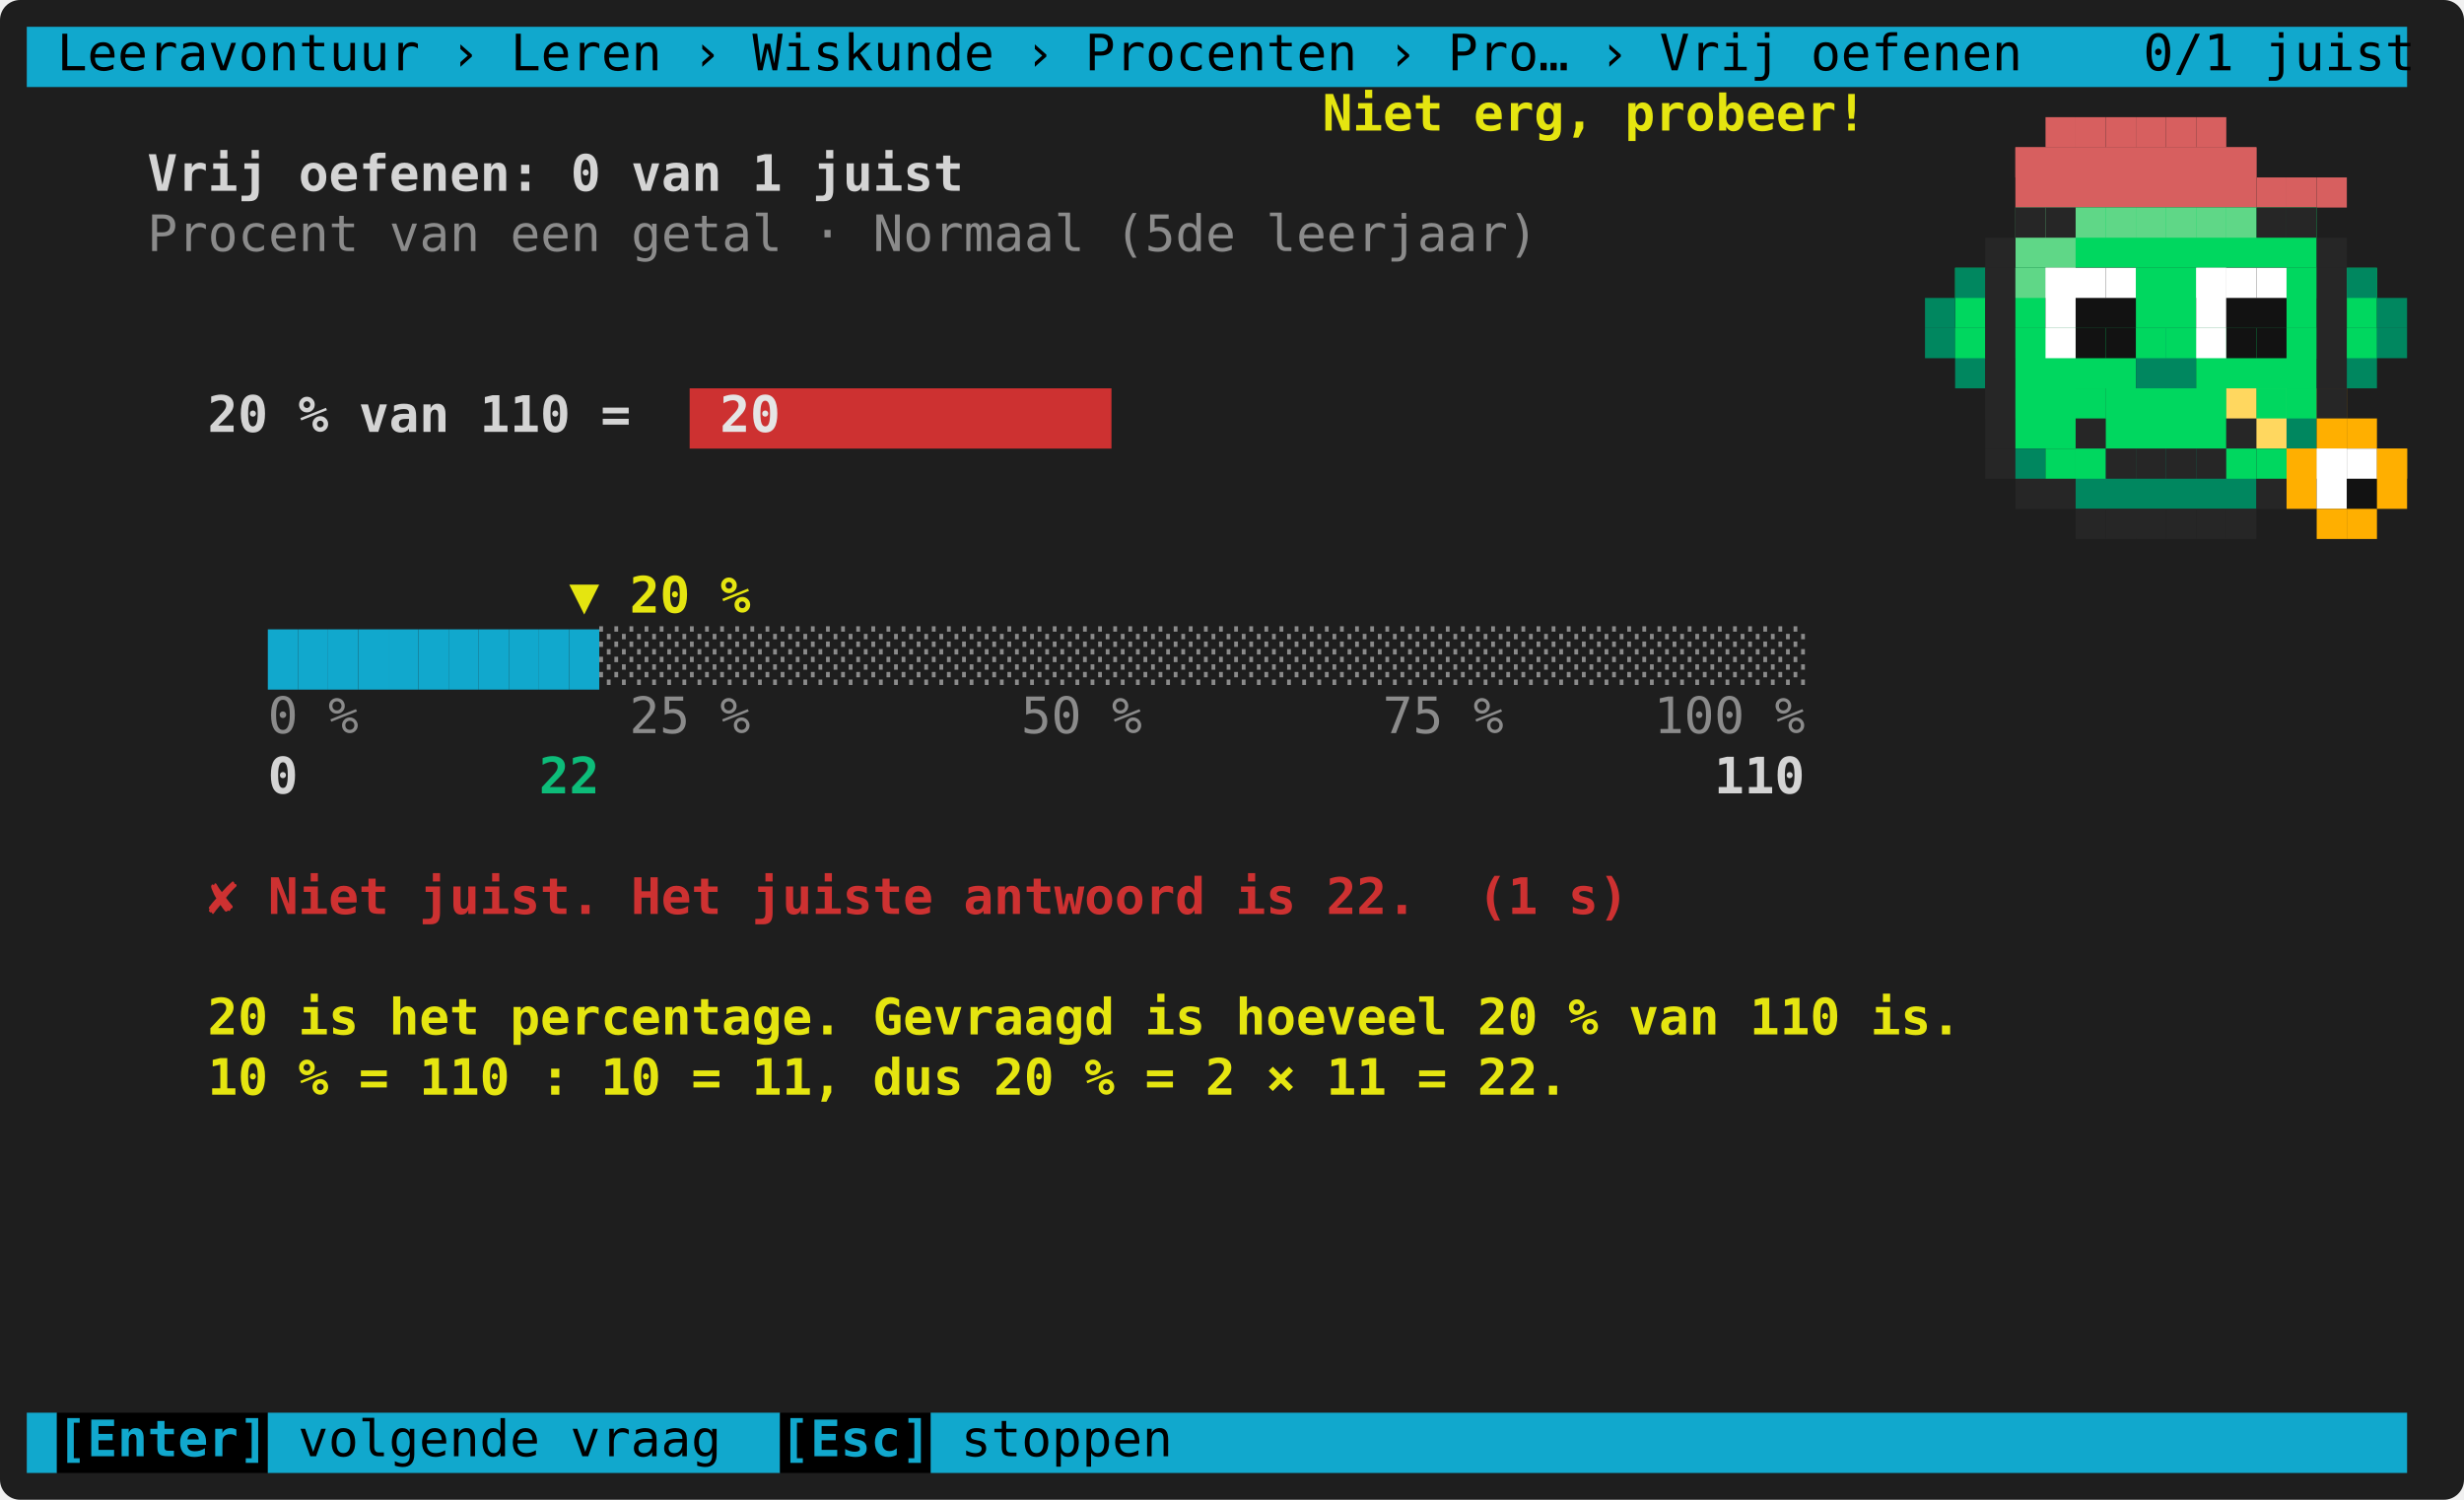
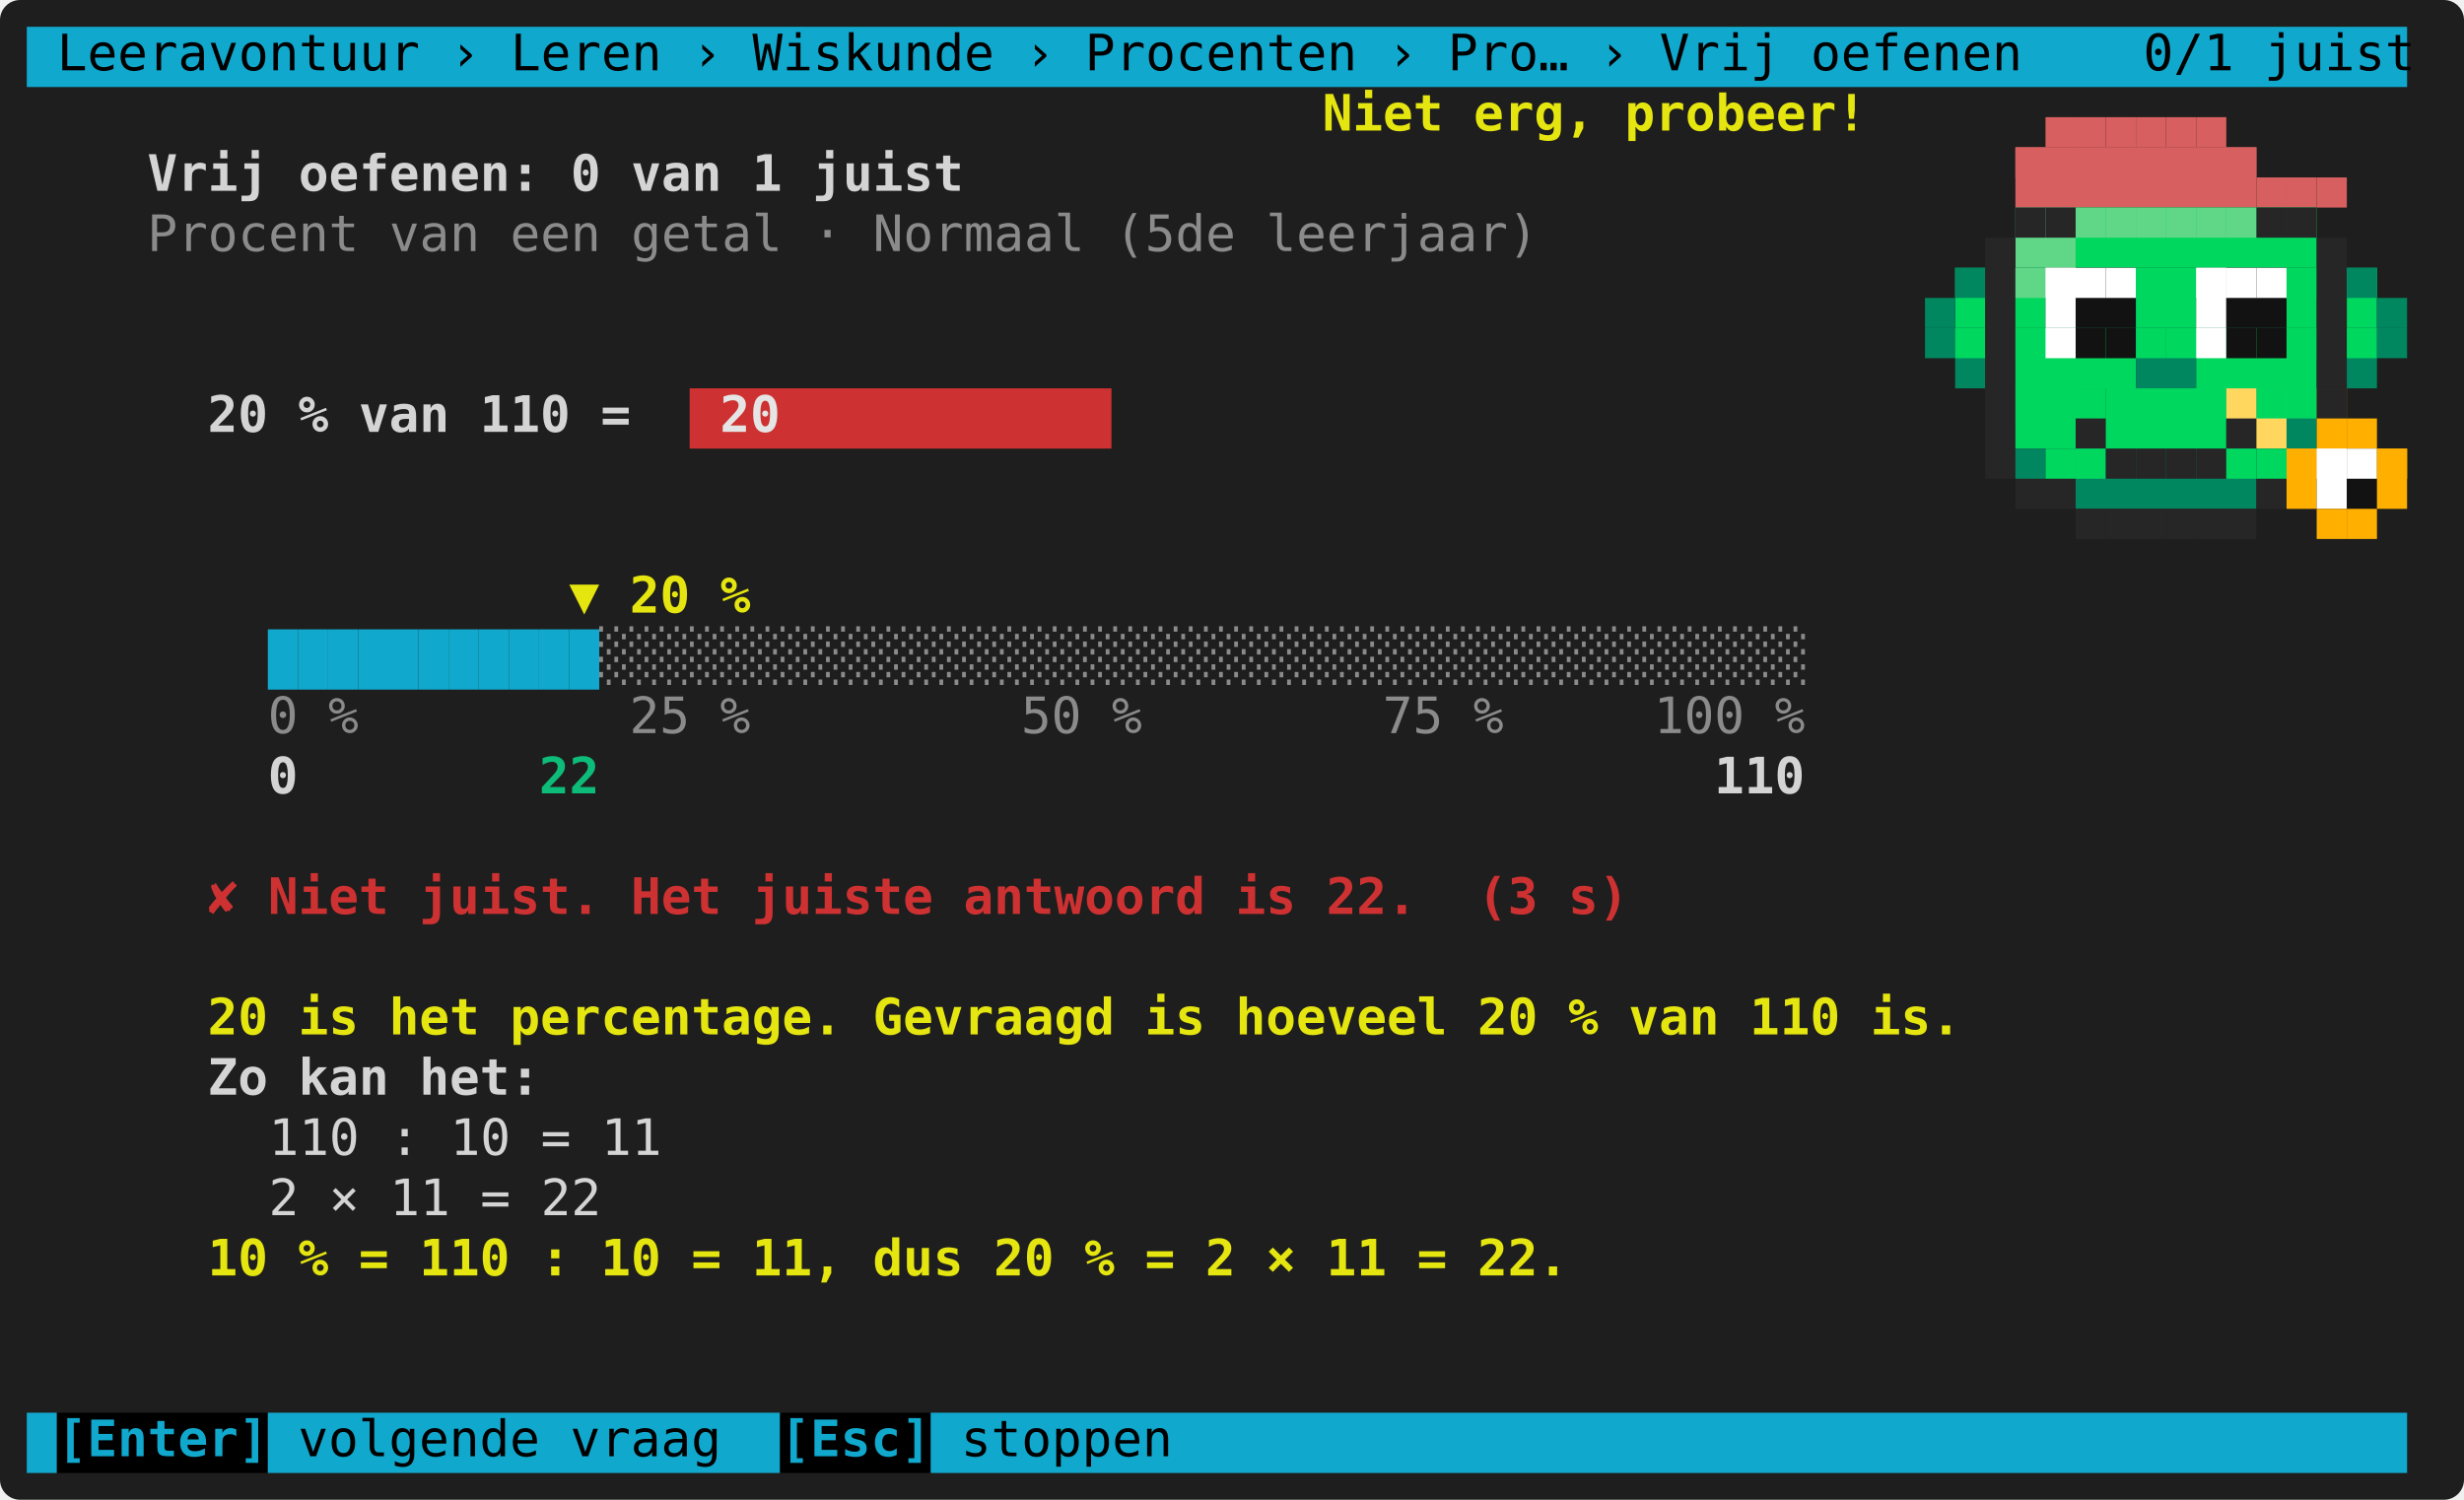
<svg xmlns="http://www.w3.org/2000/svg" width="736" height="448" viewBox="0 0 736 448" role="img" aria-label="Het percentage als antwoord gegeven">
  <rect width="736" height="448" rx="6" fill="#1e1e1e" />
  <g font-family="DejaVu Sans Mono, Menlo, Consolas, monospace" font-size="15">
    <rect x="8" y="8" width="711" height="18" fill="#11a8cd" />
    <text x="8" y="21" textLength="711" lengthAdjust="spacingAndGlyphs" xml:space="preserve" fill="#000000"> Leeravontuur › Leren › Wiskunde › Procenten › Pro… › Vrij oefenen    0/1 juist</text>
    <rect x="611" y="35" width="9" height="9" fill="#d75f5f" />
    <rect x="620" y="35" width="9" height="9" fill="#d75f5f" />
    <rect x="629" y="35" width="9" height="9" fill="#d75f5f" />
    <rect x="638" y="35" width="9" height="9" fill="#d75f5f" />
    <rect x="647" y="35" width="9" height="9" fill="#d75f5f" />
    <rect x="656" y="35" width="9" height="9" fill="#d75f5f" />
    <text x="395" y="39" textLength="162" lengthAdjust="spacingAndGlyphs" xml:space="preserve" fill="#e5e510" font-weight="bold">Niet erg, probeer!</text>
    <rect x="602" y="44" width="72" height="18" fill="#d75f5f" />
    <rect x="602" y="44" width="9" height="9" fill="#d75f5f" />
    <rect x="611" y="44" width="9" height="9" fill="#d75f5f" />
    <rect x="620" y="44" width="9" height="9" fill="#d75f5f" />
    <rect x="629" y="44" width="9" height="9" fill="#d75f5f" />
    <rect x="638" y="44" width="9" height="9" fill="#d75f5f" />
    <rect x="647" y="44" width="9" height="9" fill="#d75f5f" />
    <rect x="656" y="44" width="9" height="9" fill="#d75f5f" />
    <rect x="665" y="44" width="9" height="9" fill="#d75f5f" />
    <rect x="674" y="53" width="9" height="9" fill="#d75f5f" />
    <rect x="683" y="53" width="9" height="9" fill="#d75f5f" />
    <rect x="692" y="53" width="9" height="9" fill="#d75f5f" />
    <text x="44" y="57" textLength="243" lengthAdjust="spacingAndGlyphs" xml:space="preserve" fill="#d4d4d4" font-weight="bold">Vrij oefenen: 0 van 1 juist</text>
    <rect x="602" y="62" width="18" height="18" fill="#5fd787" />
    <rect x="620" y="62" width="72" height="18" fill="#00d75f" />
    <rect x="593" y="71" width="9" height="9" fill="#262626" />
    <rect x="602" y="62" width="9" height="9" fill="#262626" />
    <rect x="611" y="62" width="9" height="9" fill="#262626" />
    <rect x="620" y="62" width="9" height="9" fill="#5fd787" />
    <rect x="629" y="62" width="9" height="9" fill="#5fd787" />
    <rect x="638" y="62" width="9" height="9" fill="#5fd787" />
    <rect x="647" y="62" width="9" height="9" fill="#5fd787" />
    <rect x="656" y="62" width="9" height="9" fill="#5fd787" />
    <rect x="665" y="62" width="9" height="9" fill="#5fd787" />
    <rect x="674" y="62" width="9" height="9" fill="#262626" />
    <rect x="683" y="62" width="9" height="9" fill="#262626" />
    <rect x="692" y="71" width="9" height="9" fill="#262626" />
    <text x="44" y="75" textLength="414" lengthAdjust="spacingAndGlyphs" xml:space="preserve" fill="#d4d4d4" opacity="0.6">Procent van een getal · Normaal (5de leerjaar)</text>
    <rect x="584" y="80" width="9" height="18" fill="#00d75f" />
    <rect x="593" y="80" width="9" height="18" fill="#262626" />
    <rect x="602" y="80" width="9" height="18" fill="#00d75f" />
    <rect x="611" y="80" width="9" height="18" fill="#ffffff" />
    <rect x="620" y="80" width="18" height="18" fill="#121212" />
    <rect x="638" y="80" width="18" height="18" fill="#00d75f" />
    <rect x="656" y="80" width="9" height="18" fill="#ffffff" />
    <rect x="665" y="80" width="18" height="18" fill="#121212" />
    <rect x="683" y="80" width="9" height="18" fill="#00d75f" />
    <rect x="692" y="80" width="9" height="18" fill="#262626" />
    <rect x="701" y="80" width="9" height="18" fill="#00d75f" />
    <rect x="575" y="89" width="9" height="9" fill="#00875f" />
    <rect x="584" y="80" width="9" height="9" fill="#00875f" />
    <rect x="593" y="80" width="9" height="9" fill="#262626" />
    <rect x="602" y="80" width="9" height="9" fill="#5fd787" />
    <rect x="611" y="80" width="9" height="9" fill="#ffffff" />
    <rect x="620" y="80" width="9" height="9" fill="#ffffff" />
    <rect x="629" y="80" width="9" height="9" fill="#ffffff" />
    <rect x="638" y="80" width="9" height="9" fill="#00d75f" />
    <rect x="647" y="80" width="9" height="9" fill="#00d75f" />
    <rect x="656" y="80" width="9" height="9" fill="#ffffff" />
    <rect x="665" y="80" width="9" height="9" fill="#ffffff" />
    <rect x="674" y="80" width="9" height="9" fill="#ffffff" />
    <rect x="683" y="80" width="9" height="9" fill="#00d75f" />
    <rect x="692" y="80" width="9" height="9" fill="#262626" />
    <rect x="701" y="80" width="9" height="9" fill="#00875f" />
    <rect x="710" y="89" width="9" height="9" fill="#00875f" />
    <rect x="584" y="98" width="9" height="18" fill="#00875f" />
    <rect x="593" y="98" width="9" height="18" fill="#262626" />
    <rect x="602" y="98" width="36" height="18" fill="#00d75f" />
    <rect x="638" y="98" width="18" height="18" fill="#00875f" />
    <rect x="656" y="98" width="36" height="18" fill="#00d75f" />
    <rect x="692" y="98" width="9" height="18" fill="#262626" />
    <rect x="701" y="98" width="9" height="18" fill="#00875f" />
    <rect x="575" y="98" width="9" height="9" fill="#00875f" />
    <rect x="584" y="98" width="9" height="9" fill="#00d75f" />
    <rect x="593" y="98" width="9" height="9" fill="#262626" />
    <rect x="602" y="98" width="9" height="9" fill="#00d75f" />
    <rect x="611" y="98" width="9" height="9" fill="#ffffff" />
    <rect x="620" y="98" width="9" height="9" fill="#121212" />
    <rect x="629" y="98" width="9" height="9" fill="#121212" />
    <rect x="638" y="98" width="9" height="9" fill="#00d75f" />
    <rect x="647" y="98" width="9" height="9" fill="#00d75f" />
    <rect x="656" y="98" width="9" height="9" fill="#ffffff" />
    <rect x="665" y="98" width="9" height="9" fill="#121212" />
    <rect x="674" y="98" width="9" height="9" fill="#121212" />
    <rect x="683" y="98" width="9" height="9" fill="#00d75f" />
    <rect x="692" y="98" width="9" height="9" fill="#262626" />
    <rect x="701" y="98" width="9" height="9" fill="#00d75f" />
    <rect x="710" y="98" width="9" height="9" fill="#00875f" />
    <rect x="206" y="116" width="126" height="18" fill="#cd3131" />
    <rect x="593" y="116" width="9" height="18" fill="#262626" />
    <rect x="602" y="116" width="18" height="18" fill="#00d75f" />
    <rect x="620" y="116" width="9" height="18" fill="#262626" />
    <rect x="629" y="116" width="36" height="18" fill="#00d75f" />
    <rect x="665" y="116" width="9" height="18" fill="#262626" />
    <rect x="674" y="116" width="9" height="18" fill="#ffd75f" />
    <rect x="683" y="116" width="9" height="18" fill="#00875f" />
    <rect x="692" y="116" width="9" height="18" fill="#ffaf00" />
    <rect x="593" y="116" width="9" height="9" fill="#262626" />
    <rect x="602" y="116" width="9" height="9" fill="#00d75f" />
    <rect x="611" y="116" width="9" height="9" fill="#00d75f" />
    <rect x="620" y="116" width="9" height="9" fill="#00d75f" />
    <rect x="629" y="116" width="9" height="9" fill="#00d75f" />
    <rect x="638" y="116" width="9" height="9" fill="#00d75f" />
    <rect x="647" y="116" width="9" height="9" fill="#00d75f" />
    <rect x="656" y="116" width="9" height="9" fill="#00d75f" />
    <rect x="665" y="116" width="9" height="9" fill="#ffd75f" />
    <rect x="674" y="116" width="9" height="9" fill="#00d75f" />
    <rect x="683" y="116" width="9" height="9" fill="#00d75f" />
    <rect x="692" y="116" width="9" height="9" fill="#262626" />
    <rect x="701" y="125" width="9" height="9" fill="#ffaf00" />
    <text x="62" y="129" textLength="144" lengthAdjust="spacingAndGlyphs" xml:space="preserve" fill="#d4d4d4" font-weight="bold">20 % van 110 =  </text>
    <text x="206" y="129" textLength="126" lengthAdjust="spacingAndGlyphs" xml:space="preserve" fill="#e5e5e5" font-weight="bold"> 20           </text>
    <rect x="602" y="134" width="18" height="18" fill="#262626" />
    <rect x="620" y="134" width="54" height="18" fill="#00875f" />
    <rect x="674" y="134" width="9" height="18" fill="#262626" />
    <rect x="683" y="134" width="9" height="18" fill="#ffaf00" />
    <rect x="692" y="134" width="9" height="18" fill="#ffffff" />
    <rect x="701" y="134" width="9" height="18" fill="#121212" />
    <rect x="710" y="134" width="9" height="18" fill="#ffaf00" />
    <rect x="593" y="134" width="9" height="9" fill="#262626" />
    <rect x="602" y="134" width="9" height="9" fill="#00875f" />
    <rect x="611" y="134" width="9" height="9" fill="#00d75f" />
    <rect x="620" y="134" width="9" height="9" fill="#00d75f" />
    <rect x="629" y="134" width="9" height="9" fill="#262626" />
    <rect x="638" y="134" width="9" height="9" fill="#262626" />
    <rect x="647" y="134" width="9" height="9" fill="#262626" />
    <rect x="656" y="134" width="9" height="9" fill="#262626" />
    <rect x="665" y="134" width="9" height="9" fill="#00d75f" />
    <rect x="674" y="134" width="9" height="9" fill="#00d75f" />
    <rect x="683" y="134" width="9" height="9" fill="#ffaf00" />
    <rect x="692" y="134" width="9" height="9" fill="#ffffff" />
    <rect x="701" y="134" width="9" height="9" fill="#ffffff" />
    <rect x="710" y="134" width="9" height="9" fill="#ffaf00" />
    <rect x="620" y="152" width="9" height="9" fill="#262626" />
    <rect x="629" y="152" width="9" height="9" fill="#262626" />
    <rect x="638" y="152" width="9" height="9" fill="#262626" />
    <rect x="647" y="152" width="9" height="9" fill="#262626" />
    <rect x="656" y="152" width="9" height="9" fill="#262626" />
    <rect x="665" y="152" width="9" height="9" fill="#262626" />
    <rect x="692" y="152" width="9" height="9" fill="#ffaf00" />
    <rect x="701" y="152" width="9" height="9" fill="#ffaf00" />
    <text x="170" y="183" textLength="54" lengthAdjust="spacingAndGlyphs" xml:space="preserve" fill="#e5e510" font-weight="bold">▼ 20 %</text>
    <rect x="80" y="188" width="9" height="18" fill="#11a8cd" />
    <rect x="89" y="188" width="9" height="18" fill="#11a8cd" />
    <rect x="98" y="188" width="9" height="18" fill="#11a8cd" />
    <rect x="107" y="188" width="9" height="18" fill="#11a8cd" />
    <rect x="116" y="188" width="9" height="18" fill="#11a8cd" />
    <rect x="125" y="188" width="9" height="18" fill="#11a8cd" />
    <rect x="134" y="188" width="9" height="18" fill="#11a8cd" />
    <rect x="143" y="188" width="9" height="18" fill="#11a8cd" />
    <rect x="152" y="188" width="9" height="18" fill="#11a8cd" />
    <rect x="161" y="188" width="9" height="18" fill="#11a8cd" />
    <rect x="170" y="188" width="9" height="18" fill="#11a8cd" />
    <text x="179" y="201" textLength="360" lengthAdjust="spacingAndGlyphs" xml:space="preserve" fill="#d4d4d4" opacity="0.6">░░░░░░░░░░░░░░░░░░░░░░░░░░░░░░░░░░░░░░░░</text>
    <text x="80" y="219" textLength="27" lengthAdjust="spacingAndGlyphs" xml:space="preserve" fill="#d4d4d4" opacity="0.6">0 %</text>
    <text x="188" y="219" textLength="36" lengthAdjust="spacingAndGlyphs" xml:space="preserve" fill="#d4d4d4" opacity="0.6">25 %</text>
    <text x="305" y="219" textLength="36" lengthAdjust="spacingAndGlyphs" xml:space="preserve" fill="#d4d4d4" opacity="0.6">50 %</text>
    <text x="413" y="219" textLength="36" lengthAdjust="spacingAndGlyphs" xml:space="preserve" fill="#d4d4d4" opacity="0.6">75 %</text>
    <text x="494" y="219" textLength="45" lengthAdjust="spacingAndGlyphs" xml:space="preserve" fill="#d4d4d4" opacity="0.6">100 %</text>
    <text x="80" y="237" textLength="9" lengthAdjust="spacingAndGlyphs" xml:space="preserve" fill="#d4d4d4" font-weight="bold">0</text>
    <text x="161" y="237" textLength="18" lengthAdjust="spacingAndGlyphs" xml:space="preserve" fill="#0dbc79" font-weight="bold">22</text>
    <text x="512" y="237" textLength="27" lengthAdjust="spacingAndGlyphs" xml:space="preserve" fill="#d4d4d4" font-weight="bold">110</text>
-     <text x="62" y="273" textLength="423" lengthAdjust="spacingAndGlyphs" xml:space="preserve" fill="#cd3131" font-weight="bold">✘ Niet juist. Het juiste antwoord is 22.  (1 s)</text>
+     <text x="62" y="273" textLength="423" lengthAdjust="spacingAndGlyphs" xml:space="preserve" fill="#cd3131" font-weight="bold">✘ Niet juist. Het juiste antwoord is 22.  (3 s)</text>
    <text x="62" y="309" textLength="522" lengthAdjust="spacingAndGlyphs" xml:space="preserve" fill="#e5e510" font-weight="bold">20 is het percentage. Gevraagd is hoeveel 20 % van 110 is.</text>
-     <text x="62" y="327" textLength="405" lengthAdjust="spacingAndGlyphs" xml:space="preserve" fill="#e5e510" font-weight="bold">10 % = 110 : 10 = 11, dus 20 % = 2 × 11 = 22.</text>
+     <text x="62" y="327" textLength="99" lengthAdjust="spacingAndGlyphs" xml:space="preserve" fill="#d4d4d4" font-weight="bold">Zo kan het:</text>
+     <text x="8" y="345" textLength="720" lengthAdjust="spacingAndGlyphs" xml:space="preserve" fill="#d4d4d4">        110 : 10 = 11                                                           </text>
+     <text x="8" y="363" textLength="720" lengthAdjust="spacingAndGlyphs" xml:space="preserve" fill="#d4d4d4">        2 × 11 = 22                                                             </text>
+     <text x="62" y="381" textLength="405" lengthAdjust="spacingAndGlyphs" xml:space="preserve" fill="#e5e510" font-weight="bold">10 % = 110 : 10 = 11, dus 20 % = 2 × 11 = 22.</text>
    <rect x="8" y="422" width="9" height="18" fill="#11a8cd" />
    <rect x="17" y="422" width="63" height="18" fill="#000000" />
    <rect x="80" y="422" width="153" height="18" fill="#11a8cd" />
    <rect x="233" y="422" width="45" height="18" fill="#000000" />
    <rect x="278" y="422" width="441" height="18" fill="#11a8cd" />
    <text x="17" y="435" textLength="63" lengthAdjust="spacingAndGlyphs" xml:space="preserve" fill="#11a8cd" font-weight="bold">[Enter]</text>
    <text x="80" y="435" textLength="153" lengthAdjust="spacingAndGlyphs" xml:space="preserve" fill="#000000"> volgende vraag  </text>
    <text x="233" y="435" textLength="45" lengthAdjust="spacingAndGlyphs" xml:space="preserve" fill="#11a8cd" font-weight="bold">[Esc]</text>
    <text x="278" y="435" textLength="441" lengthAdjust="spacingAndGlyphs" xml:space="preserve" fill="#000000"> stoppen                                         </text>
  </g>
</svg>
